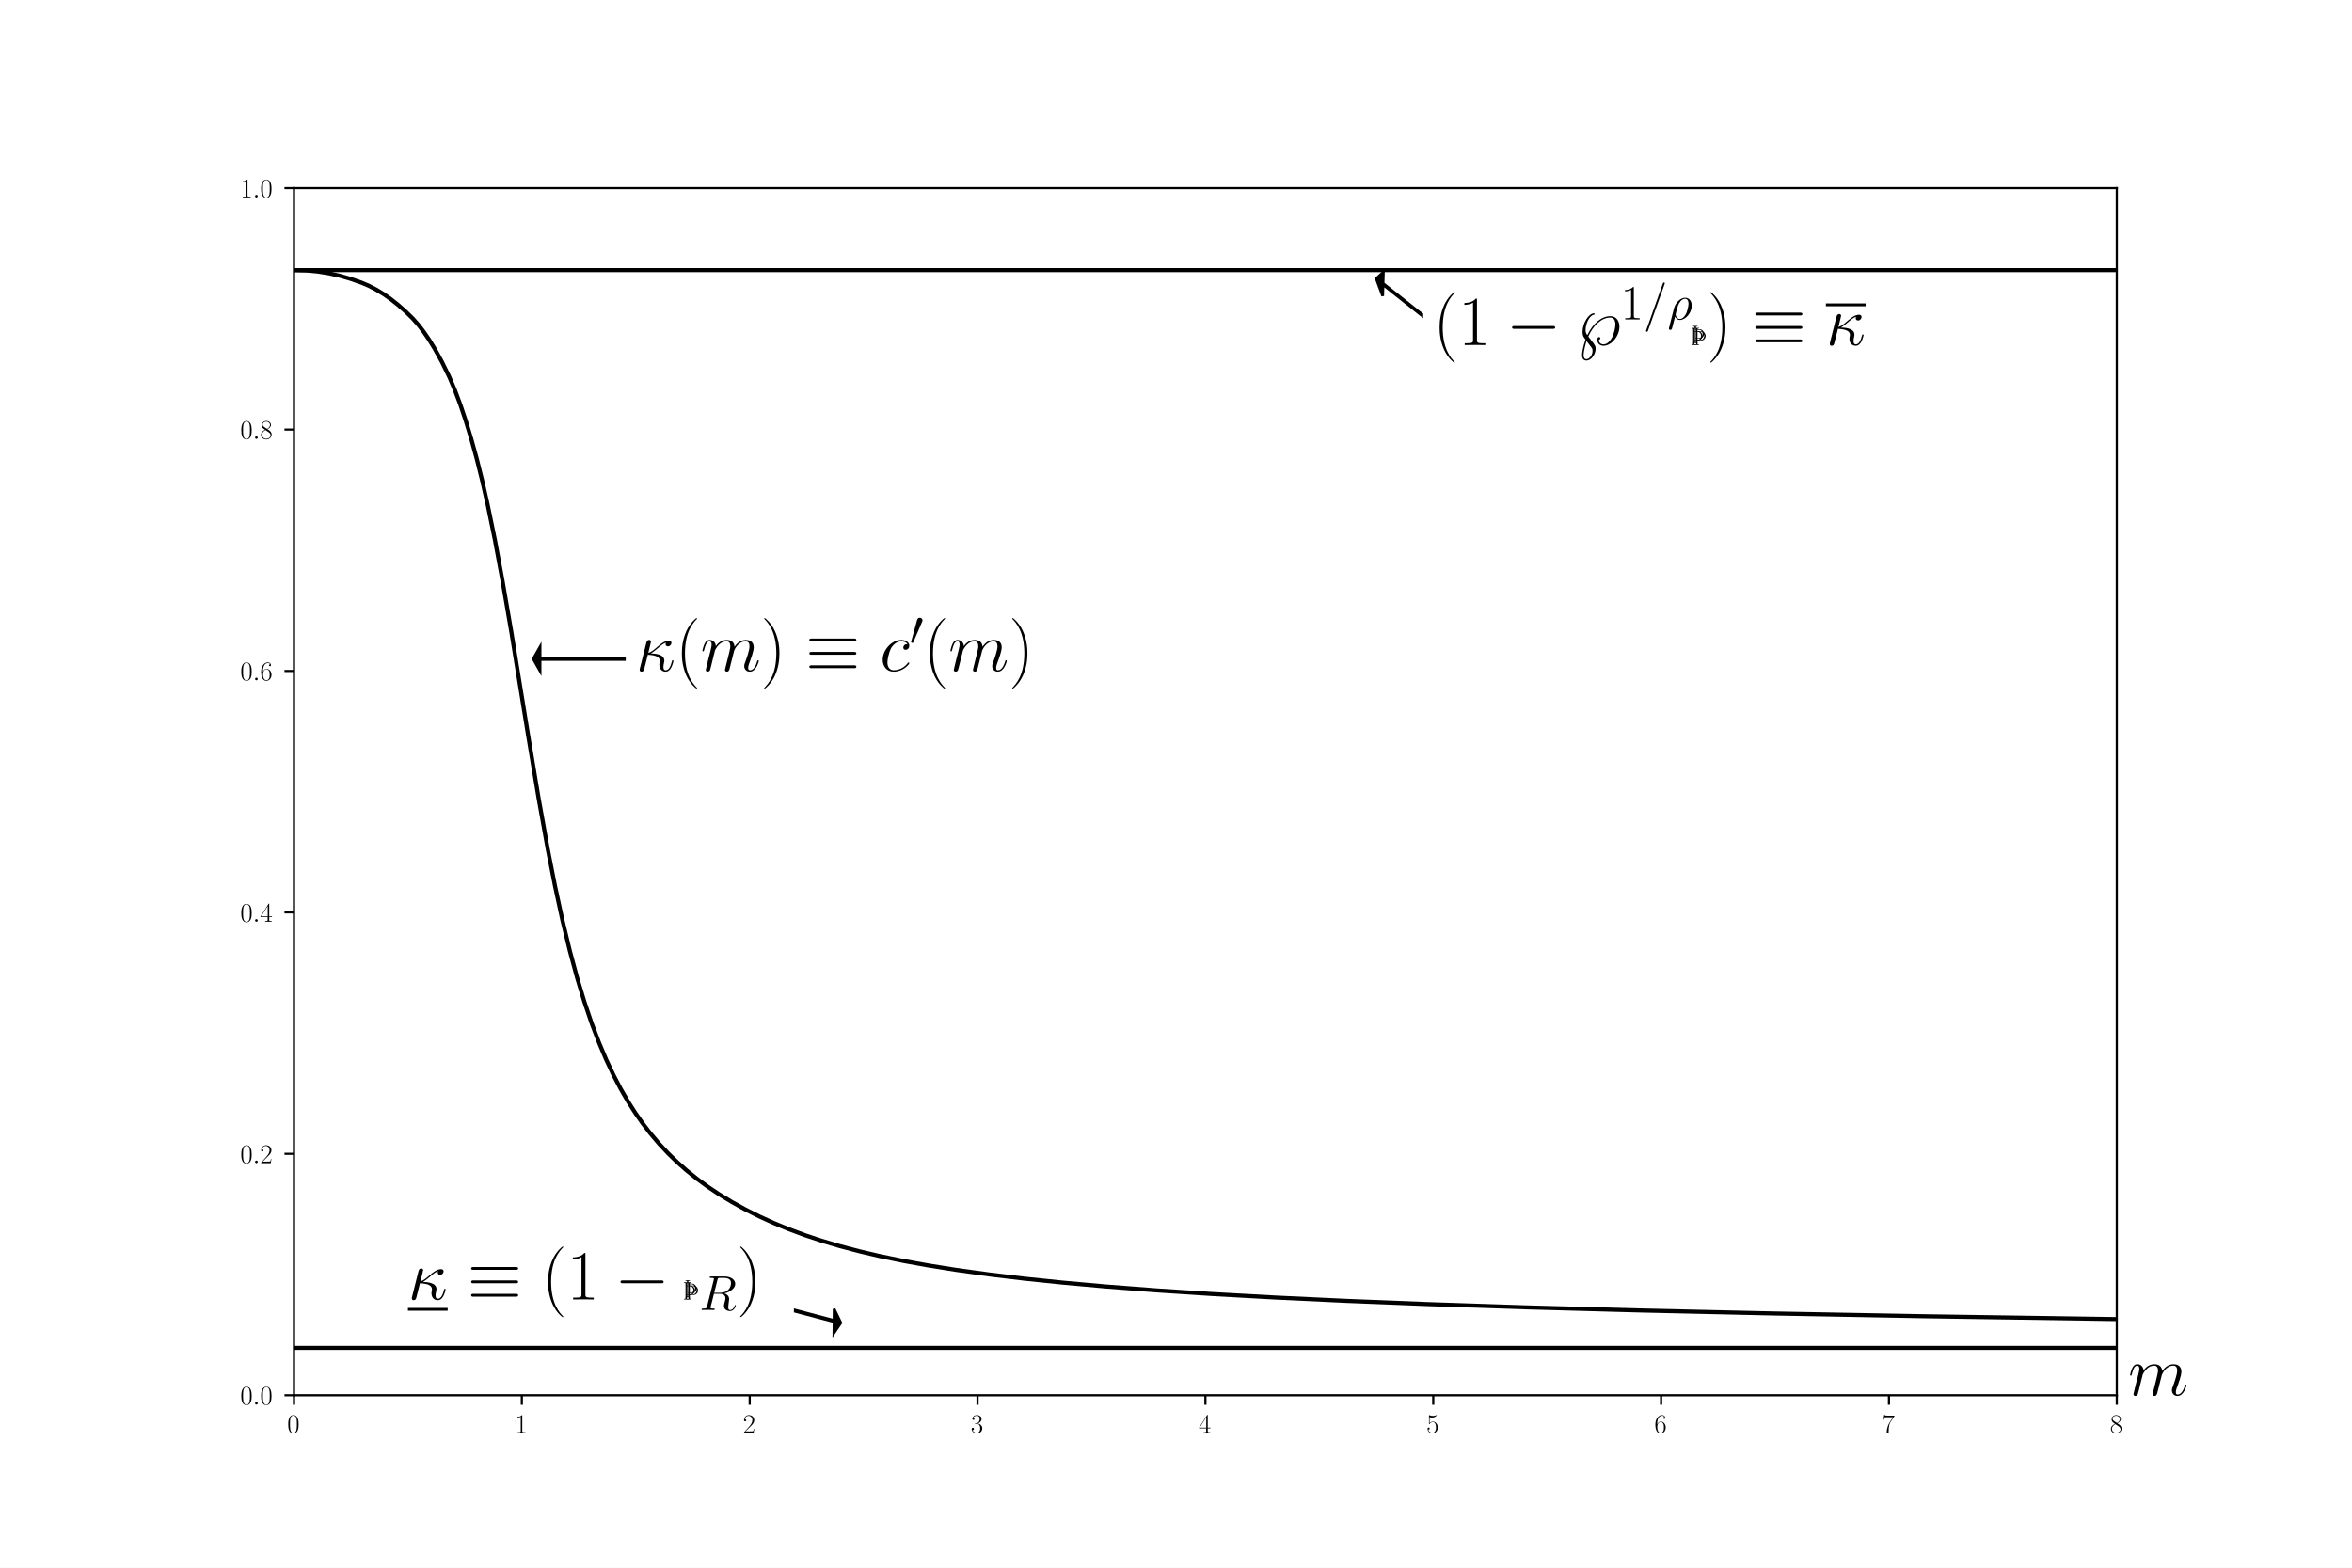
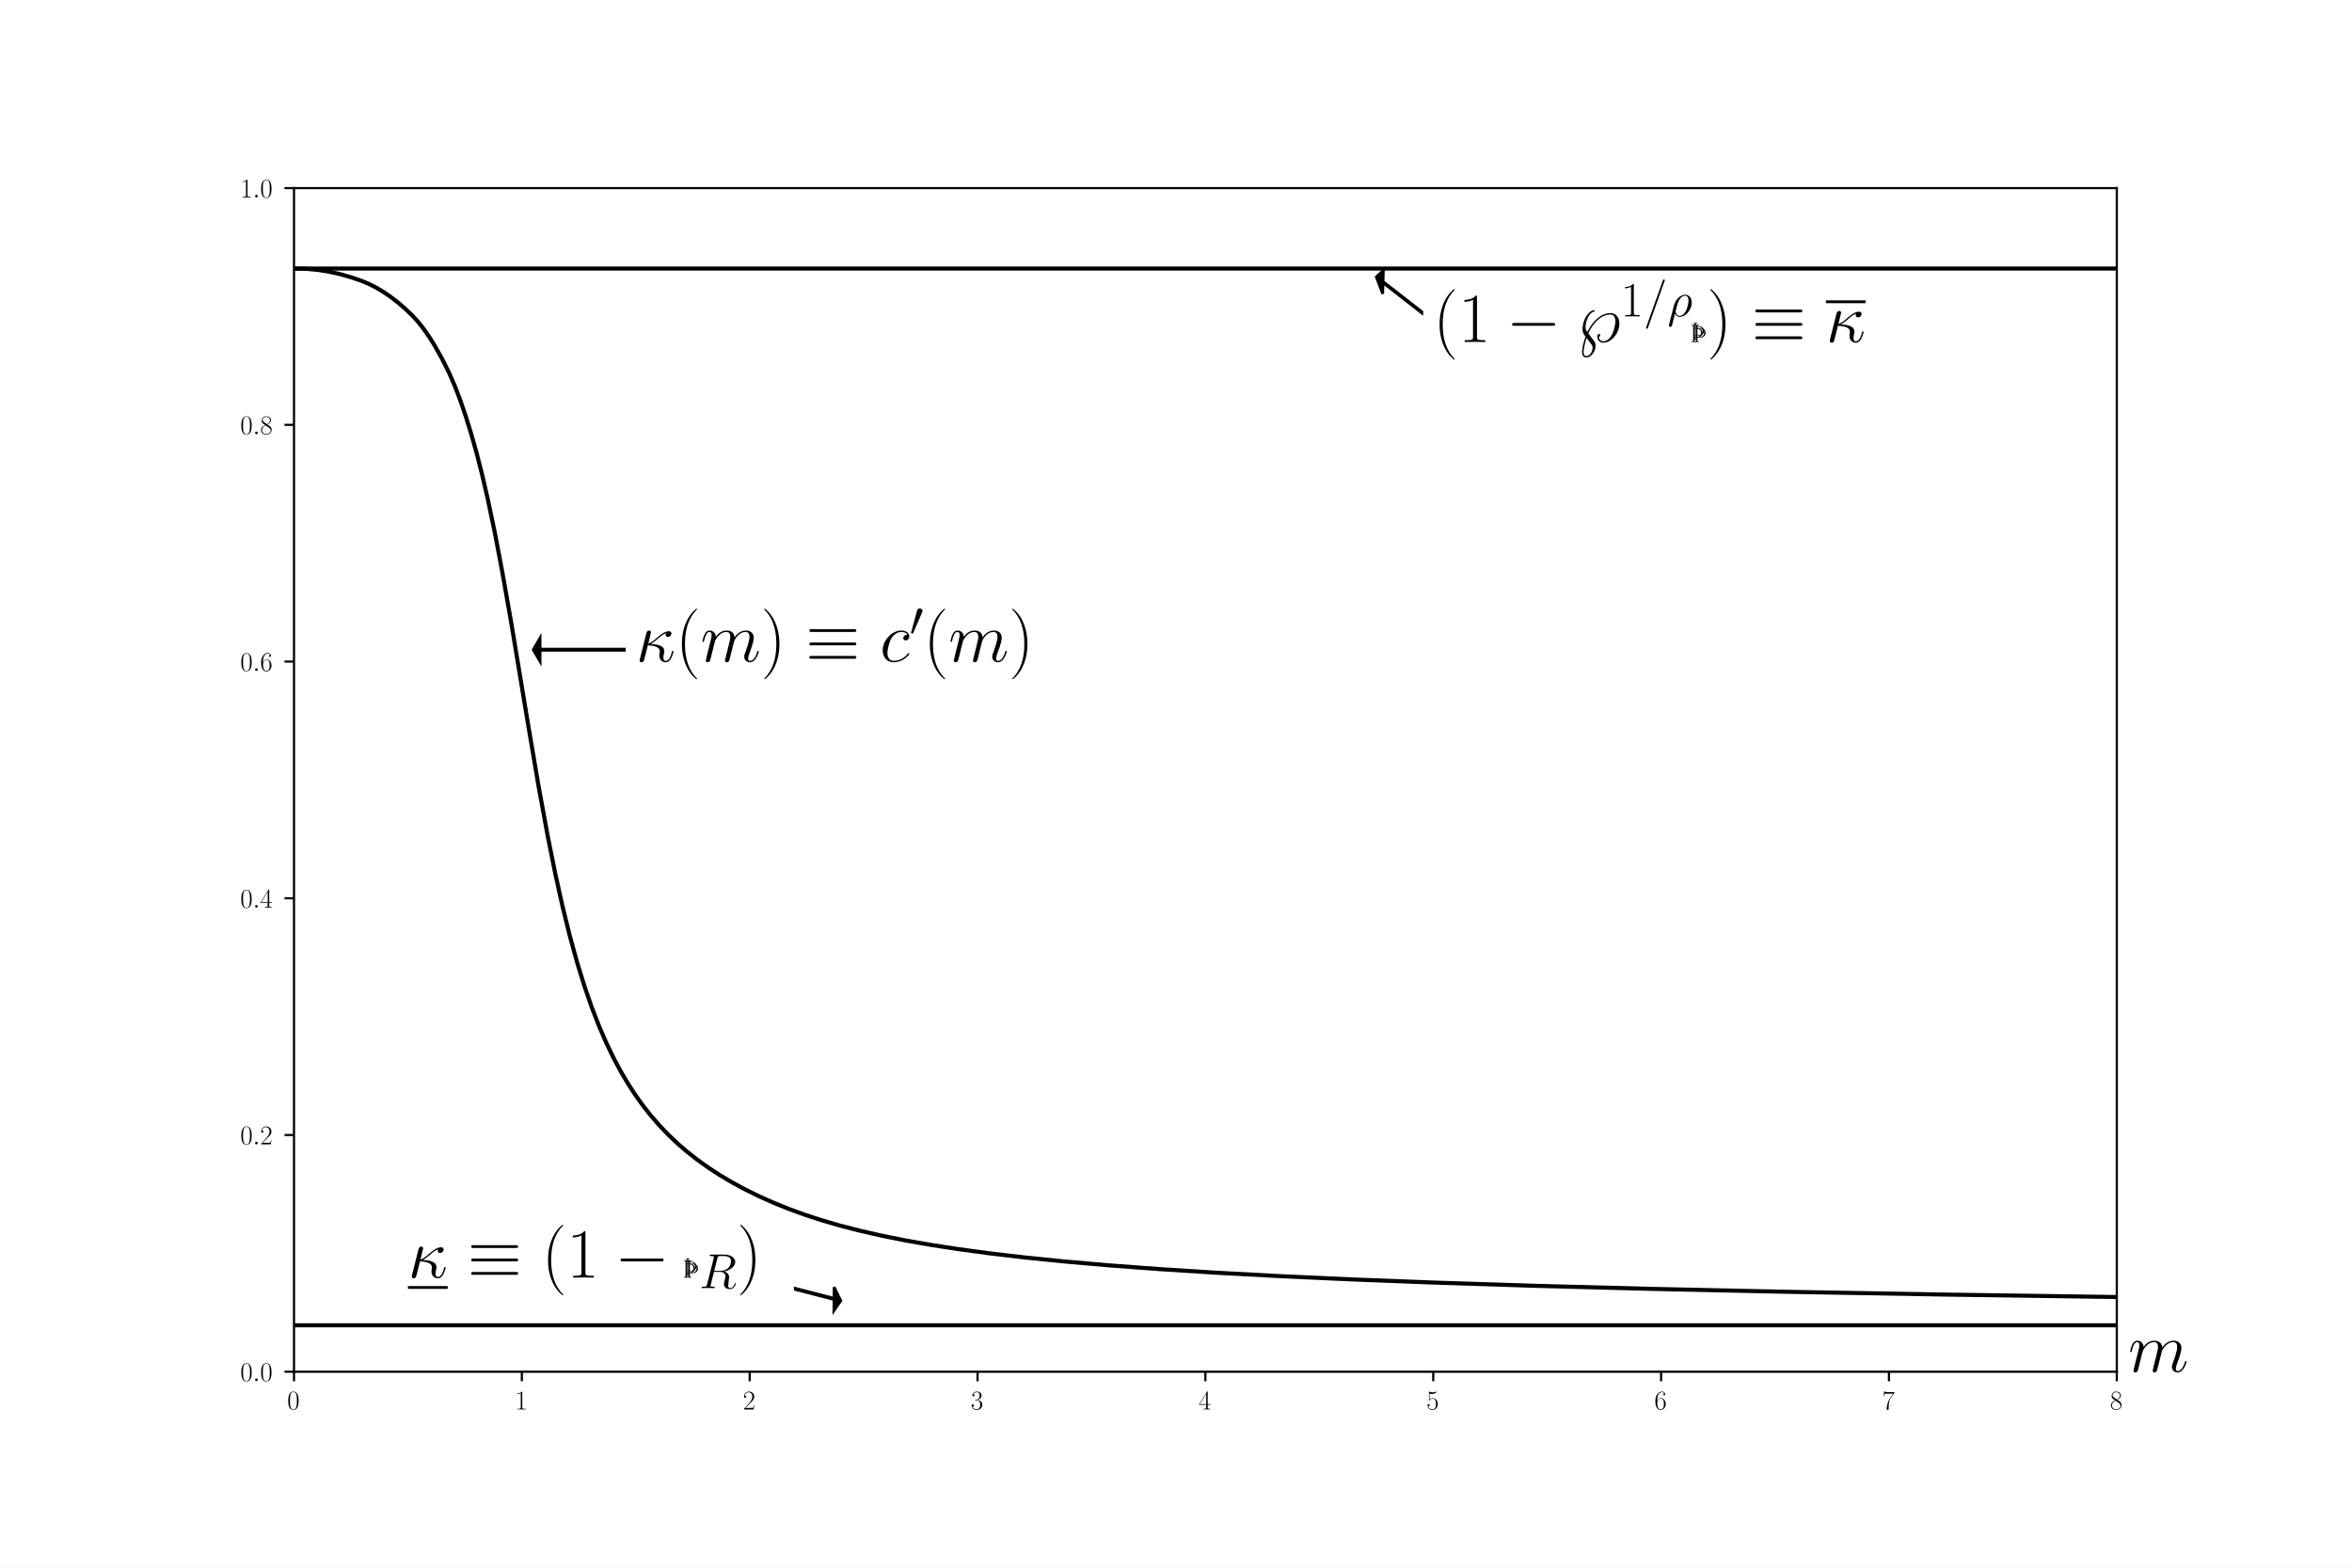
<svg xmlns="http://www.w3.org/2000/svg" xmlns:xlink="http://www.w3.org/1999/xlink" height="576pt" version="1.1" viewBox="0 0 864 576" width="864pt">
  <defs>
    <style type="text/css">
*{stroke-linecap:butt;stroke-linejoin:round;white-space:pre;}
  </style>
  </defs>
  <g id="figure_1">
    <g id="patch_1">
      <path d="M 0 576  L 864 576  L 864 0  L 0 0  z " style="fill:#ffffff;" />
    </g>
    <g id="axes_1">
      <g id="patch_2">
-         <path d="M 108 512.64  L 777.6 512.64  L 777.6 69.12  L 108 69.12  z " style="fill:#ffffff;" />
+         <path d="M 108 504  L 777.6 504  L 777.6 69.12  L 108 69.12  z " style="fill:#ffffff;" />
      </g>
      <g id="patch_3">
-         <path clip-path="url(#peb5b333969)" d="M 195.885 242.093  L 198.396 237.658  L 198.396 241.871  L 229.365 241.871  L 229.365 242.315  L 198.396 242.315  L 198.396 246.528  z " style="stroke:#000000;stroke-linejoin:miter;" />
+         <path clip-path="url(#p64cec868fa)" d="M 195.885 238.723  L 198.396 234.374  L 198.396 238.506  L 229.365 238.506  L 229.365 238.941  L 198.396 238.941  L 198.396 243.072  z " style="stroke:#000000;stroke-linejoin:miter;" />
      </g>
      <g id="patch_4">
-         <path clip-path="url(#peb5b333969)" d="M 308.88 486.029  L 306.33 489.794  L 306.37 485.586  L 292.138 481.815  L 292.142 481.372  L 306.374 485.143  L 306.414 480.935  z " style="stroke:#000000;stroke-linejoin:miter;" />
+         <path clip-path="url(#p64cec868fa)" d="M 308.88 477.907  L 306.33 481.599  L 306.37 477.473  L 292.138 473.776  L 292.142 473.341  L 306.374 477.039  L 306.414 472.912  z " style="stroke:#000000;stroke-linejoin:miter;" />
      </g>
      <g id="patch_5">
-         <path clip-path="url(#peb5b333969)" d="M 505.575 102.384  L 508.182 99.972  L 508.064 104.138  L 522.321 115.47  L 522.309 115.909  L 508.052 104.577  L 507.934 108.744  z " style="stroke:#000000;stroke-linejoin:miter;" />
+         <path clip-path="url(#p64cec868fa)" d="M 505.575 101.736  L 508.182 99.371  L 508.064 103.456  L 522.321 114.567  L 522.309 114.997  L 508.052 103.886  L 507.934 107.972  z " style="stroke:#000000;stroke-linejoin:miter;" />
      </g>
      <g id="matplotlib.axis_1">
        <g id="xtick_1">
          <g id="line2d_1">
            <defs>
-               <path d="M 0 0  L 0 3.5  " id="m32272ccfe9" style="stroke:#000000;stroke-width:0.8;" />
-             </defs>
-             <g>
-               <use style="stroke:#000000;stroke-width:0.8;" x="108" xlink:href="#m32272ccfe9" y="512.64" />
+               <path d="M 0 0  L 0 3.5  " id="m228c8d0c4c" style="stroke:#000000;stroke-width:0.8;" />
+             </defs>
+             <g>
+               <use style="stroke:#000000;stroke-width:0.8;" x="108" xlink:href="#m228c8d0c4c" y="504" />
            </g>
          </g>
          <g id="text_1">
            <defs>
              <path d="M 42 31.844  C 42 37.969 41.906 48.422 37.703 56.453  C 34 63.484 28.094 66 22.906 66  C 18.094 66 12 63.781 8.203 56.562  C 4.203 49.016 3.797 39.672 3.797 31.844  C 3.797 26.109 3.906 17.375 7 9.734  C 11.297 -0.609 19 -2 22.906 -2  C 27.5 -2 34.5 -0.109 38.594 9.438  C 41.594 16.375 42 24.5 42 31.844  z M 22.906 -0.406  C 16.5 -0.406 12.703 5.125 11.297 12.75  C 10.203 18.688 10.203 27.328 10.203 32.953  C 10.203 40.688 10.203 47.109 11.5 53.234  C 13.406 61.781 19 64.391 22.906 64.391  C 27 64.391 32.297 61.672 34.203 53.438  C 35.5 47.719 35.594 40.984 35.594 32.953  C 35.594 26.422 35.594 18.375 34.406 12.453  C 32.297 1.5 26.406 -0.406 22.906 -0.406  z " id="CMR17-48" />
            </defs>
-             <g transform="translate(105.5093 526.5015)scale(0.1 -0.1)">
+             <g transform="translate(105.5093 517.8615)scale(0.1 -0.1)">
              <use transform="scale(0.996264)" xlink:href="#CMR17-48" />
            </g>
          </g>
        </g>
        <g id="xtick_2">
          <g id="line2d_2">
            <g>
-               <use style="stroke:#000000;stroke-width:0.8;" x="191.7" xlink:href="#m32272ccfe9" y="512.64" />
+               <use style="stroke:#000000;stroke-width:0.8;" x="191.7" xlink:href="#m228c8d0c4c" y="504" />
            </g>
          </g>
          <g id="text_2">
            <defs>
              <path d="M 26.594 63.797  C 26.594 65.891 26.5 66 25.094 66  C 21.203 61.359 15.297 59.891 9.703 59.688  C 9.406 59.688 8.906 59.688 8.797 59.5  C 8.703 59.297 8.703 59.094 8.703 57  C 11.797 57 17 57.594 21 59.984  L 21 7.297  C 21 3.797 20.797 2.594 12.203 2.594  L 9.203 2.594  L 9.203 0  C 14 0.094 19 0.188 23.797 0.188  C 28.594 0.188 33.594 0.094 38.406 0  L 38.406 2.594  L 35.406 2.594  C 26.797 2.594 26.594 3.688 26.594 7.297  z " id="CMR17-49" />
            </defs>
-             <g transform="translate(189.2093 526.5015)scale(0.1 -0.1)">
+             <g transform="translate(189.2093 517.8615)scale(0.1 -0.1)">
              <use transform="scale(0.996264)" xlink:href="#CMR17-49" />
            </g>
          </g>
        </g>
        <g id="xtick_3">
          <g id="line2d_3">
            <g>
-               <use style="stroke:#000000;stroke-width:0.8;" x="275.4" xlink:href="#m32272ccfe9" y="512.64" />
+               <use style="stroke:#000000;stroke-width:0.8;" x="275.4" xlink:href="#m228c8d0c4c" y="504" />
            </g>
          </g>
          <g id="text_3">
            <defs>
              <path d="M 41.703 15.469  L 39.906 15.469  C 38.906 8.391 38.094 7.188 37.703 6.594  C 37.203 5.797 30 5.797 28.594 5.797  L 9.406 5.797  C 13 9.688 20 16.766 28.5 24.938  C 34.594 30.719 41.703 37.5 41.703 47.391  C 41.703 59.188 32.297 66 21.797 66  C 10.797 66 4.094 56.297 4.094 47.297  C 4.094 43.391 7 42.891 8.203 42.891  C 9.203 42.891 12.203 43.484 12.203 46.984  C 12.203 50.094 9.594 51 8.203 51  C 7.594 51 7 50.891 6.594 50.688  C 8.5 59.188 14.297 63.391 20.406 63.391  C 29.094 63.391 34.797 56.5 34.797 47.391  C 34.797 38.703 29.703 31.219 24 24.734  L 4.094 2.297  L 4.094 0  L 39.297 0  z " id="CMR17-50" />
            </defs>
-             <g transform="translate(272.9093 526.5015)scale(0.1 -0.1)">
+             <g transform="translate(272.9093 517.8615)scale(0.1 -0.1)">
              <use transform="scale(0.996264)" xlink:href="#CMR17-50" />
            </g>
          </g>
        </g>
        <g id="xtick_4">
          <g id="line2d_4">
            <g>
-               <use style="stroke:#000000;stroke-width:0.8;" x="359.1" xlink:href="#m32272ccfe9" y="512.64" />
+               <use style="stroke:#000000;stroke-width:0.8;" x="359.1" xlink:href="#m228c8d0c4c" y="504" />
            </g>
          </g>
          <g id="text_4">
            <defs>
              <path d="M 22.094 34  C 31 34 34.906 26.141 34.906 17.094  C 34.906 5.031 28.5 0.391 22.703 0.391  C 17.406 0.391 8.797 3.016 6.094 10.797  C 6.594 10.594 7.094 10.594 7.594 10.594  C 10 10.594 11.797 12.188 11.797 14.797  C 11.797 17.688 9.594 19 7.594 19  C 5.906 19 3.297 18.188 3.297 14.484  C 3.297 5.234 12.297 -2 22.906 -2  C 34 -2 42.5 6.75 42.5 16.984  C 42.5 26.844 34.5 34 25 35.094  C 32.594 36.672 39.906 43.375 39.906 52.391  C 39.906 60.25 32 66 23 66  C 13.906 66 5.906 60.344 5.906 52.297  C 5.906 48.797 8.5 48.188 9.797 48.188  C 11.906 48.188 13.703 49.484 13.703 52.094  C 13.703 54.688 11.906 56 9.797 56  C 9.406 56 8.906 56 8.5 55.797  C 11.406 62.484 19.297 63.688 22.797 63.688  C 26.297 63.688 32.906 61.969 32.906 52.297  C 32.906 49.484 32.5 44.547 29.094 40.219  C 26.094 36.391 22.703 36.188 19.406 35.891  C 18.906 35.891 16.594 35.688 16.203 35.688  C 15.5 35.594 15.094 35.5 15.094 34.797  C 15.094 34.094 15.203 34 17.203 34  z " id="CMR17-51" />
            </defs>
-             <g transform="translate(356.6093 526.5015)scale(0.1 -0.1)">
+             <g transform="translate(356.6093 517.8615)scale(0.1 -0.1)">
              <use transform="scale(0.996264)" xlink:href="#CMR17-51" />
            </g>
          </g>
        </g>
        <g id="xtick_5">
          <g id="line2d_5">
            <g>
-               <use style="stroke:#000000;stroke-width:0.8;" x="442.8" xlink:href="#m32272ccfe9" y="512.64" />
+               <use style="stroke:#000000;stroke-width:0.8;" x="442.8" xlink:href="#m228c8d0c4c" y="504" />
            </g>
          </g>
          <g id="text_5">
            <defs>
              <path d="M 33.594 64.797  C 33.594 66.891 33.5 67 31.703 67  L 2 19.594  L 2 17  L 27.797 17  L 27.797 7.188  C 27.797 3.594 27.594 2.594 20.594 2.594  L 18.703 2.594  L 18.703 0  C 21.906 0.188 27.297 0.188 30.703 0.188  C 34.094 0.188 39.5 0.188 42.703 0  L 42.703 2.594  L 40.797 2.594  C 33.797 2.594 33.594 3.594 33.594 7.188  L 33.594 17  L 43.797 17  L 43.797 19.594  L 33.594 19.594  z M 28.094 58.172  L 28.094 19.594  L 4 19.594  z " id="CMR17-52" />
            </defs>
-             <g transform="translate(440.3093 526.5015)scale(0.1 -0.1)">
+             <g transform="translate(440.3093 517.8615)scale(0.1 -0.1)">
              <use transform="scale(0.996264)" xlink:href="#CMR17-52" />
            </g>
          </g>
        </g>
        <g id="xtick_6">
          <g id="line2d_6">
            <g>
-               <use style="stroke:#000000;stroke-width:0.8;" x="526.5" xlink:href="#m32272ccfe9" y="512.64" />
+               <use style="stroke:#000000;stroke-width:0.8;" x="526.5" xlink:href="#m228c8d0c4c" y="504" />
            </g>
          </g>
          <g id="text_6">
            <defs>
              <path d="M 11.406 58.594  C 12.406 58.188 16.5 56.891 20.703 56.891  C 30 56.891 35.094 61.891 38 64.688  C 38 65.484 38 66 37.406 66  C 37.297 66 37.094 66 36.297 65.594  C 32.797 64.094 28.703 63 23.703 63  C 20.703 63 16.203 63.359 11.297 65.484  C 10.203 66 10 66 9.906 66  C 9.406 66 9.297 65.891 9.297 63.906  L 9.297 34.859  C 9.297 33.016 9.297 32.5 10.297 32.5  C 10.797 32.5 11 32.703 11.5 33.422  C 14.703 38.047 19.094 40 24.094 40  C 27.594 40 35.094 37.734 35.094 20.203  C 35.094 16.984 35.094 11.188 32.094 6.594  C 29.594 2.484 25.703 0.391 21.406 0.391  C 14.797 0.391 8.094 4.984 6.297 12.688  C 6.703 12.594 7.5 12.391 7.906 12.391  C 9.203 12.391 11.703 13.094 11.703 16.188  C 11.703 18.891 9.797 20 7.906 20  C 5.594 20 4.094 18.594 4.094 15.797  C 4.094 7.094 11 -2 21.594 -2  C 31.906 -2 41.703 6.891 41.703 19.797  C 41.703 32.094 33.906 41.594 24.203 41.594  C 19.094 41.594 14.797 39.688 11.406 36  z " id="CMR17-53" />
            </defs>
-             <g transform="translate(524.0093 526.5015)scale(0.1 -0.1)">
+             <g transform="translate(524.0093 517.8615)scale(0.1 -0.1)">
              <use transform="scale(0.996264)" xlink:href="#CMR17-53" />
            </g>
          </g>
        </g>
        <g id="xtick_7">
          <g id="line2d_7">
            <g>
-               <use style="stroke:#000000;stroke-width:0.8;" x="610.2" xlink:href="#m32272ccfe9" y="512.64" />
+               <use style="stroke:#000000;stroke-width:0.8;" x="610.2" xlink:href="#m228c8d0c4c" y="504" />
            </g>
          </g>
          <g id="text_7">
            <defs>
              <path d="M 10.594 34.344  C 10.594 58 21.797 63.688 28.297 63.688  C 30.406 63.688 35.5 63.266 37.5 59.094  C 35.906 59.094 32.906 59.094 32.906 55.594  C 32.906 52.891 35.094 52 36.5 52  C 37.406 52 40.094 52.391 40.094 55.797  C 40.094 62.297 35.094 66 28.203 66  C 16.297 66 3.797 53.297 3.797 31.422  C 3.797 4.016 15.094 -2 23.094 -2  C 32.797 -2 42 6.734 42 20.234  C 42 32.828 33.906 42 23.703 42  C 17.594 42 13.094 37.969 10.594 30.922  z M 23.094 0.391  C 10.797 0.391 10.797 18.938 10.797 22.656  C 10.797 29.906 14.203 40.391 23.5 40.391  C 25.203 40.391 30.094 40.391 33.406 33.438  C 35.203 29.516 35.203 25.375 35.203 20.344  C 35.203 14.906 35.203 10.875 33.094 6.844  C 30.906 2.703 27.703 0.391 23.094 0.391  z " id="CMR17-54" />
            </defs>
-             <g transform="translate(607.7093 526.5015)scale(0.1 -0.1)">
+             <g transform="translate(607.7093 517.8615)scale(0.1 -0.1)">
              <use transform="scale(0.996264)" xlink:href="#CMR17-54" />
            </g>
          </g>
        </g>
        <g id="xtick_8">
          <g id="line2d_8">
            <g>
-               <use style="stroke:#000000;stroke-width:0.8;" x="693.9" xlink:href="#m32272ccfe9" y="512.64" />
+               <use style="stroke:#000000;stroke-width:0.8;" x="693.9" xlink:href="#m228c8d0c4c" y="504" />
            </g>
          </g>
          <g id="text_8">
            <defs>
              <path d="M 45.094 61.797  L 45.094 64  L 21.594 64  C 9.906 64 9.703 65.094 9.297 67  L 7.5 67  L 4.594 48.5  L 6.406 48.5  C 6.703 50.406 7.406 55.5 8.594 57.391  C 9.203 58.188 16.594 58.188 18.297 58.188  L 40.297 58.188  L 29.203 41.719  C 21.797 30.641 16.703 15.672 16.703 2.594  C 16.703 1.391 16.703 -2 20.297 -2  C 23.906 -2 23.906 1.391 23.906 2.688  L 23.906 7.281  C 23.906 23.656 26.703 34.438 31.297 41.312  z " id="CMR17-55" />
            </defs>
-             <g transform="translate(691.4093 526.5015)scale(0.1 -0.1)">
+             <g transform="translate(691.4093 517.8615)scale(0.1 -0.1)">
              <use transform="scale(0.996264)" xlink:href="#CMR17-55" />
            </g>
          </g>
        </g>
        <g id="xtick_9">
          <g id="line2d_9">
            <g>
-               <use style="stroke:#000000;stroke-width:0.8;" x="777.6" xlink:href="#m32272ccfe9" y="512.64" />
+               <use style="stroke:#000000;stroke-width:0.8;" x="777.6" xlink:href="#m228c8d0c4c" y="504" />
            </g>
          </g>
          <g id="text_9">
            <defs>
              <path d="M 27.203 35.766  C 33.5 38.969 39.906 43.797 39.906 51.531  C 39.906 60.688 31.094 66 23 66  C 13.906 66 5.906 59.375 5.906 50.234  C 5.906 47.719 6.5 43.391 10.406 39.578  C 11.406 38.578 15.594 35.562 18.297 33.656  C 13.797 31.344 3.297 25.812 3.297 14.766  C 3.297 4.406 13.094 -2 22.797 -2  C 33.5 -2 42.5 5.719 42.5 15.969  C 42.5 25.109 36.406 29.328 32.406 32.047  z M 14.094 44.609  C 13.297 45.109 9.297 48.219 9.297 52.938  C 9.297 59.078 15.594 63.688 22.797 63.688  C 30.703 63.688 36.5 58.062 36.5 51.531  C 36.5 42.188 26.094 36.859 25.594 36.859  C 25.5 36.859 25.406 36.859 24.594 37.469  z M 32.5 24  C 34 22.906 38.797 19.578 38.797 13.453  C 38.797 6.016 31.406 0.391 23 0.391  C 13.906 0.391 7 6.922 7 14.859  C 7 22.797 13.094 29.438 20 32.547  z " id="CMR17-56" />
            </defs>
-             <g transform="translate(775.1093 526.5015)scale(0.1 -0.1)">
+             <g transform="translate(775.1093 517.8615)scale(0.1 -0.1)">
              <use transform="scale(0.996264)" xlink:href="#CMR17-56" />
            </g>
          </g>
        </g>
      </g>
      <g id="matplotlib.axis_2">
        <g id="ytick_1">
          <g id="line2d_10">
            <defs>
-               <path d="M 0 0  L -3.5 0  " id="m5daa1367dc" style="stroke:#000000;stroke-width:0.8;" />
-             </defs>
-             <g>
-               <use style="stroke:#000000;stroke-width:0.8;" x="108" xlink:href="#m5daa1367dc" y="512.64" />
+               <path d="M 0 0  L -3.5 0  " id="mdfbd4fe0c0" style="stroke:#000000;stroke-width:0.8;" />
+             </defs>
+             <g>
+               <use style="stroke:#000000;stroke-width:0.8;" x="108" xlink:href="#mdfbd4fe0c0" y="504" />
            </g>
          </g>
          <g id="text_10">
            <defs>
              <path d="M 18.406 4.797  C 18.406 7.688 16 9.688 13.594 9.688  C 10.703 9.688 8.703 7.297 8.703 4.891  C 8.703 2 11.094 0 13.5 0  C 16.406 0 18.406 2.391 18.406 4.797  z " id="CMMI12-58" />
            </defs>
-             <g transform="translate(88.26992 516.0707)scale(0.1 -0.1)">
+             <g transform="translate(88.26992 507.4307)scale(0.1 -0.1)">
              <use transform="scale(0.996264)" xlink:href="#CMR17-48" />
              <use transform="translate(45.69048 0)scale(0.996264)" xlink:href="#CMMI12-58" />
              <use transform="translate(72.78765 0)scale(0.996264)" xlink:href="#CMR17-48" />
            </g>
          </g>
        </g>
        <g id="ytick_2">
          <g id="line2d_11">
            <g>
-               <use style="stroke:#000000;stroke-width:0.8;" x="108" xlink:href="#m5daa1367dc" y="423.936" />
+               <use style="stroke:#000000;stroke-width:0.8;" x="108" xlink:href="#mdfbd4fe0c0" y="417.024" />
            </g>
          </g>
          <g id="text_11">
-             <g transform="translate(88.26992 427.3667)scale(0.1 -0.1)">
+             <g transform="translate(88.26992 420.4547)scale(0.1 -0.1)">
              <use transform="scale(0.996264)" xlink:href="#CMR17-48" />
              <use transform="translate(45.69048 0)scale(0.996264)" xlink:href="#CMMI12-58" />
              <use transform="translate(72.78765 0)scale(0.996264)" xlink:href="#CMR17-50" />
            </g>
          </g>
        </g>
        <g id="ytick_3">
          <g id="line2d_12">
            <g>
-               <use style="stroke:#000000;stroke-width:0.8;" x="108" xlink:href="#m5daa1367dc" y="335.232" />
+               <use style="stroke:#000000;stroke-width:0.8;" x="108" xlink:href="#mdfbd4fe0c0" y="330.048" />
            </g>
          </g>
          <g id="text_12">
-             <g transform="translate(88.26992 338.6627)scale(0.1 -0.1)">
+             <g transform="translate(88.26992 333.4787)scale(0.1 -0.1)">
              <use transform="scale(0.996264)" xlink:href="#CMR17-48" />
              <use transform="translate(45.69048 0)scale(0.996264)" xlink:href="#CMMI12-58" />
              <use transform="translate(72.78765 0)scale(0.996264)" xlink:href="#CMR17-52" />
            </g>
          </g>
        </g>
        <g id="ytick_4">
          <g id="line2d_13">
            <g>
-               <use style="stroke:#000000;stroke-width:0.8;" x="108" xlink:href="#m5daa1367dc" y="246.528" />
+               <use style="stroke:#000000;stroke-width:0.8;" x="108" xlink:href="#mdfbd4fe0c0" y="243.072" />
            </g>
          </g>
          <g id="text_13">
-             <g transform="translate(88.26992 249.9587)scale(0.1 -0.1)">
+             <g transform="translate(88.26992 246.5027)scale(0.1 -0.1)">
              <use transform="scale(0.996264)" xlink:href="#CMR17-48" />
              <use transform="translate(45.69048 0)scale(0.996264)" xlink:href="#CMMI12-58" />
              <use transform="translate(72.78765 0)scale(0.996264)" xlink:href="#CMR17-54" />
            </g>
          </g>
        </g>
        <g id="ytick_5">
          <g id="line2d_14">
            <g>
-               <use style="stroke:#000000;stroke-width:0.8;" x="108" xlink:href="#m5daa1367dc" y="157.824" />
+               <use style="stroke:#000000;stroke-width:0.8;" x="108" xlink:href="#mdfbd4fe0c0" y="156.096" />
            </g>
          </g>
          <g id="text_14">
-             <g transform="translate(88.26992 161.2547)scale(0.1 -0.1)">
+             <g transform="translate(88.26992 159.5267)scale(0.1 -0.1)">
              <use transform="scale(0.996264)" xlink:href="#CMR17-48" />
              <use transform="translate(45.69048 0)scale(0.996264)" xlink:href="#CMMI12-58" />
              <use transform="translate(72.78765 0)scale(0.996264)" xlink:href="#CMR17-56" />
            </g>
          </g>
        </g>
        <g id="ytick_6">
          <g id="line2d_15">
            <g>
-               <use style="stroke:#000000;stroke-width:0.8;" x="108" xlink:href="#m5daa1367dc" y="69.12" />
+               <use style="stroke:#000000;stroke-width:0.8;" x="108" xlink:href="#mdfbd4fe0c0" y="69.12" />
            </g>
          </g>
          <g id="text_15">
            <g transform="translate(88.26992 72.55074)scale(0.1 -0.1)">
              <use transform="scale(0.996264)" xlink:href="#CMR17-49" />
              <use transform="translate(45.69048 0)scale(0.996264)" xlink:href="#CMMI12-58" />
              <use transform="translate(72.78765 0)scale(0.996264)" xlink:href="#CMR17-48" />
            </g>
          </g>
        </g>
      </g>
      <g id="line2d_16">
-         <path clip-path="url(#peb5b333969)" d="M 108.084 99.251  L 112.775 99.386  L 116.796 99.772  L 120.817 100.417  L 124.838 101.323  L 128.859 102.489  L 132.881 103.897  L 135.561 105.041  L 138.242 106.429  L 140.923 108.062  L 143.604 109.939  L 146.284 112.062  L 148.965 114.428  L 151.646 117.045  L 153.656 119.317  L 155.667 121.924  L 157.678 124.864  L 159.688 128.137  L 162.369 133.021  L 165.05 138.505  L 167.06 143.229  L 169.071 148.585  L 171.081 154.574  L 173.092 161.194  L 175.102 168.448  L 177.113 176.522  L 179.123 185.377  L 181.804 198.399  L 184.485 212.789  L 187.836 232.186  L 193.868 269.327  L 197.889 293.479  L 201.24 312.12  L 203.92 325.719  L 206.601 338.076  L 209.282 349.189  L 211.963 359.14  L 214.643 368.006  L 217.324 375.933  L 220.005 382.997  L 222.686 389.334  L 225.366 395.013  L 228.047 400.133  L 230.728 404.758  L 233.409 408.954  L 236.089 412.774  L 238.77 416.267  L 242.121 420.228  L 245.472 423.802  L 248.823 427.051  L 252.174 430.007  L 256.195 433.24  L 260.216 436.166  L 264.237 438.843  L 268.928 441.687  L 273.62 444.277  L 278.981 446.97  L 284.343 449.403  L 289.704 451.611  L 295.736 453.849  L 301.768 455.854  L 308.469 457.848  L 315.842 459.789  L 323.214 461.512  L 331.926 463.31  L 341.309 465.005  L 351.361 466.601  L 363.425 468.268  L 376.158 469.79  L 390.232 471.249  L 406.317 472.69  L 425.082 474.128  L 445.858 475.481  L 468.644 476.743  L 494.781 477.971  L 524.94 479.165  L 560.46 480.34  L 602.011 481.479  L 650.935 482.578  L 707.901 483.621  L 774.919 484.615  L 777.6 484.65  L 777.6 484.65  " style="fill:none;stroke:#000000;stroke-linecap:square;stroke-width:1.5;" />
+         <path clip-path="url(#p64cec868fa)" d="M 108.084 98.664  L 112.775 98.796  L 116.796 99.174  L 120.817 99.808  L 124.838 100.696  L 128.859 101.839  L 132.881 103.22  L 135.561 104.341  L 138.242 105.702  L 140.923 107.303  L 143.604 109.144  L 146.284 111.225  L 148.965 113.546  L 151.646 116.111  L 153.656 118.34  L 155.667 120.895  L 157.678 123.778  L 159.688 126.988  L 162.369 131.776  L 165.05 137.153  L 167.06 141.785  L 169.071 147.037  L 171.081 152.909  L 173.092 159.401  L 175.102 166.513  L 177.113 174.43  L 179.123 183.112  L 181.804 195.881  L 184.485 209.99  L 187.836 229.01  L 193.868 265.427  L 197.889 289.108  L 201.24 307.386  L 203.92 320.72  L 206.601 332.837  L 209.282 343.733  L 211.963 353.49  L 214.643 362.183  L 217.324 369.956  L 220.005 376.883  L 222.686 383.096  L 225.366 388.665  L 228.047 393.685  L 230.728 398.22  L 233.409 402.334  L 236.089 406.08  L 238.77 409.504  L 242.121 413.389  L 245.472 416.893  L 248.823 420.078  L 252.174 422.977  L 256.195 426.147  L 260.216 429.016  L 264.237 431.641  L 268.928 434.429  L 273.62 436.969  L 278.981 439.609  L 284.343 441.995  L 289.704 444.16  L 295.736 446.354  L 301.768 448.321  L 308.469 450.276  L 315.842 452.179  L 323.884 454.012  L 332.596 455.757  L 341.979 457.404  L 352.032 458.954  L 364.095 460.576  L 376.828 462.058  L 390.902 463.479  L 406.987 464.882  L 425.752 466.284  L 446.528 467.604  L 469.984 468.869  L 496.792 470.091  L 527.62 471.272  L 563.811 472.428  L 606.032 473.542  L 656.296 474.629  L 715.943 475.675  L 777.6 476.555  L 777.6 476.555  " style="fill:none;stroke:#000000;stroke-linecap:square;stroke-width:1.5;" />
      </g>
      <g id="line2d_17">
-         <path clip-path="url(#peb5b333969)" d="M 108 99.251  L 777.6 99.251  " style="fill:none;stroke:#000000;stroke-linecap:square;stroke-width:1.5;" />
+         <path clip-path="url(#p64cec868fa)" d="M 108 98.664  L 777.6 98.664  " style="fill:none;stroke:#000000;stroke-linecap:square;stroke-width:1.5;" />
      </g>
      <g id="line2d_18">
-         <path clip-path="url(#peb5b333969)" d="M 108 495.24  L 777.6 495.24  " style="fill:none;stroke:#000000;stroke-linecap:square;stroke-width:1.5;" />
+         <path clip-path="url(#p64cec868fa)" d="M 108 486.939  L 777.6 486.939  " style="fill:none;stroke:#000000;stroke-linecap:square;stroke-width:1.5;" />
      </g>
      <g id="patch_6">
-         <path d="M 108 512.64  L 108 69.12  " style="fill:none;stroke:#000000;stroke-linecap:square;stroke-linejoin:miter;stroke-width:0.8;" />
+         <path d="M 108 504  L 108 69.12  " style="fill:none;stroke:#000000;stroke-linecap:square;stroke-linejoin:miter;stroke-width:0.8;" />
      </g>
      <g id="patch_7">
-         <path d="M 777.6 512.64  L 777.6 69.12  " style="fill:none;stroke:#000000;stroke-linecap:square;stroke-linejoin:miter;stroke-width:0.8;" />
+         <path d="M 777.6 504  L 777.6 69.12  " style="fill:none;stroke:#000000;stroke-linecap:square;stroke-linejoin:miter;stroke-width:0.8;" />
      </g>
      <g id="patch_8">
-         <path d="M 108 512.64  L 777.6 512.64  " style="fill:none;stroke:#000000;stroke-linecap:square;stroke-linejoin:miter;stroke-width:0.8;" />
+         <path d="M 108 504  L 777.6 504  " style="fill:none;stroke:#000000;stroke-linecap:square;stroke-linejoin:miter;stroke-width:0.8;" />
      </g>
      <g id="patch_9">
        <path d="M 108 69.12  L 777.6 69.12  " style="fill:none;stroke:#000000;stroke-linecap:square;stroke-linejoin:miter;stroke-width:0.8;" />
      </g>
      <g id="text_16">
        <defs>
          <path d="M 21.297 24.922  C 24.594 26.719 28.297 29.812 30.797 31.906  C 36.797 37.094 39 38.688 42.797 40.188  C 42.406 39.594 42.297 38.797 42.297 38.094  C 42.297 35.391 44.594 34.891 45.594 34.891  C 48.797 34.891 50.594 37.891 50.594 39.797  C 50.594 40.391 50.406 43 46.906 43  C 40.906 43 35 37.891 30.594 34.188  C 24.797 29.109 21.906 26.922 17.797 25.625  L 21.594 41.484  C 21.594 43.094 20.297 44 19 44  C 18.094 44 15.906 43.688 15.094 40.484  L 5.797 3.484  C 5.5 2.281 5.5 2.094 5.5 1.484  C 5.5 0.094 6.594 -1 8.094 -1  C 11.094 -1 11.703 1.594 12.203 3.688  C 12.797 5.766 16.906 22.391 17.094 23  C 29.797 22.391 34.094 19.203 34.094 14.328  C 34.094 13.641 34.094 13.344 33.797 12.234  C 33.406 10.344 33.406 9.25 33.406 8.656  C 33.406 2.688 37.297 -1 42.203 -1  C 46.297 -1 48.594 1.891 50.094 4.469  C 52.203 8.359 53.5 13.828 53.5 14.234  C 53.5 14.734 53.094 15.125 52.5 15.125  C 51.594 15.125 51.5 14.734 51.094 13.141  C 49.797 8.359 47.594 1 42.5 1  C 40.297 1 39.203 2.281 39.203 5.766  C 39.203 7.656 39.594 9.859 40 11.344  C 40.203 12.344 40.5 13.531 40.5 14.625  C 40.5 23.719 27.906 24.625 21.297 24.922  z " id="CMMI12-20" />
          <path d="M 30.594 -24.406  C 30.594 -24.312 30.594 -24.109 30.297 -23.812  C 25.703 -19.109 13.406 -6.297 13.406 24.938  C 13.406 56.172 25.5 68.875 30.406 73.891  C 30.406 73.984 30.594 74.188 30.594 74.484  C 30.594 74.797 30.297 75 29.906 75  C 28.797 75 20.297 67.578 15.406 56.562  C 10.406 45.453 9 34.656 9 25.047  C 9 17.828 9.703 5.625 15.703 -7.297  C 20.5 -17.703 28.703 -25 29.906 -25  C 30.406 -25 30.594 -24.812 30.594 -24.406  z " id="CMR17-40" />
          <path d="M 20.594 29.219  C 20.797 29.828 23.297 34.812 27 38  C 29.594 40.391 33 41.984 36.906 41.984  C 40.906 41.984 42.297 39 42.297 35.016  C 42.297 34.406 42.297 32.422 41.094 27.734  L 38.594 17.453  C 37.797 14.453 35.906 7.078 35.703 5.984  C 35.297 4.484 34.703 1.891 34.703 1.484  C 34.703 0.094 35.797 -1 37.297 -1  C 40.297 -1 40.797 1.297 41.703 4.891  L 47.703 28.719  C 47.906 29.531 53.094 41.984 64.094 41.984  C 68.094 41.984 69.5 39 69.5 35.016  C 69.5 29.422 65.594 18.547 63.406 12.562  C 62.5 10.172 62 8.875 62 7.078  C 62 2.594 65.094 -1 69.906 -1  C 79.203 -1 82.703 13.656 82.703 14.266  C 82.703 14.766 82.297 15.156 81.703 15.156  C 80.797 15.156 80.703 14.859 80.203 13.156  C 77.906 5.188 74.203 1 70.203 1  C 69.203 1 67.594 1.094 67.594 4.281  C 67.594 6.875 68.797 10.078 69.203 11.172  C 71 15.953 75.5 27.734 75.5 33.516  C 75.5 39.5 72 44 64.406 44  C 57.703 44 52.297 40.203 48.297 34.312  C 48 39.703 44.703 44 37.203 44  C 28.297 44 23.594 37.703 21.797 35.203  C 21.5 40.891 17.406 44 13 44  C 10.094 44 7.797 42.594 5.906 38.797  C 4.094 35.203 2.703 29.125 2.703 28.719  C 2.703 28.328 3.094 27.828 3.797 27.828  C 4.594 27.828 4.703 27.922 5.297 30.219  C 6.797 36.109 8.703 41.984 12.703 41.984  C 15 41.984 15.797 40.391 15.797 37.406  C 15.797 35.203 14.797 31.312 14.094 28.234  L 11.297 17.453  C 10.906 15.562 9.797 11.062 9.297 9.266  C 8.594 6.672 7.5 1.984 7.5 1.484  C 7.5 0.094 8.594 -1 10.094 -1  C 11.297 -1 12.703 -0.406 13.5 1.094  C 13.703 1.594 14.594 5.078 15.094 7.078  L 17.297 16.062  z " id="CMMI12-109" />
          <path d="M 26.297 24.938  C 26.297 32.141 25.594 44.359 19.594 57.266  C 14.797 67.688 6.594 75 5.406 75  C 5.094 75 4.703 74.891 4.703 74.391  C 4.703 74.188 4.797 74.094 4.906 73.891  C 9.703 68.875 21.906 56.172 21.906 25.047  C 21.906 -6.188 9.797 -18.906 4.906 -23.906  C 4.797 -24.109 4.703 -24.203 4.703 -24.406  C 4.703 -24.906 5.094 -25 5.406 -25  C 6.5 -25 15 -17.609 19.906 -6.594  C 24.906 4.516 26.297 15.328 26.297 24.938  z " id="CMR17-41" />
          <path d="M 68.594 42  C 70.297 42 72.203 42 72.203 44  C 72.203 46 70.406 46 68.703 46  L 9 46  C 7.297 46 5.5 46 5.5 44  C 5.5 42 7.5 42 9.094 42  z M 68.703 3.984  C 70.406 3.984 72.203 3.984 72.203 5.984  C 72.203 8 70.297 8 68.594 8  L 9.094 8  C 7.5 8 5.5 8 5.5 5.984  C 5.5 3.984 7.297 3.984 9 3.984  z M 68.703 23  C 70.406 23 72.203 23 72.203 25  C 72.203 27 70.406 27 68.703 27  L 9 27  C 7.297 27 5.5 27 5.5 25  C 5.5 23 7.297 23 9 23  z " id="CMSY10-17" />
          <path d="M 39.094 38  C 37.203 38 36.297 38 34.906 36.797  C 34.297 36.297 33.203 34.797 33.203 33.188  C 33.203 31.188 34.703 29.984 36.594 29.984  C 39 29.984 41.703 31.984 41.703 35.984  C 41.703 40.484 37.094 44 30.203 44  C 17.094 44 4 30.188 4 15.797  C 4 6.969 9.406 -1 19.594 -1  C 33.203 -1 41.797 9.719 41.797 11.031  C 41.797 11.641 41.203 12.141 40.797 12.141  C 40.5 12.141 40.406 12.047 39.5 11.125  C 33.094 2.516 23.594 1 19.797 1  C 12.906 1 10.703 7.078 10.703 12.141  C 10.703 15.688 12.406 25.531 16 32.391  C 18.594 37.094 24 41.984 30.297 41.984  C 31.594 41.984 37.094 41.812 39.094 38  z " id="CMMI12-99" />
          <path d="M 25.297 47.625  C 25.797 48.828 26.203 49.719 26.203 50.719  C 26.203 53.594 23.594 56 20.5 56  C 17.703 56 15.906 54.094 15.203 51.516  L 3.297 8.078  C 3.297 7.891 2.906 6.797 2.906 6.688  C 2.906 5.594 5.5 4.891 6.297 4.891  C 6.906 4.891 7 5.188 7.594 6.484  z " id="CMSY10-48" />
        </defs>
-         <g transform="translate(233.55 246.528)scale(0.26 -0.26)">
+         <g transform="translate(233.55 243.072)scale(0.26 -0.26)">
          <use transform="scale(0.996264)" xlink:href="#CMMI12-20" />
          <use transform="translate(56.15462 0)scale(0.996264)" xlink:href="#CMR17-40" />
          <use transform="translate(91.43539 0)scale(0.996264)" xlink:href="#CMMI12-109" />
          <use transform="translate(176.7626 0)scale(0.996264)" xlink:href="#CMR17-41" />
          <use transform="translate(239.7174 0)scale(0.996264)" xlink:href="#CMSY10-17" />
          <use transform="translate(344.8789 0)scale(0.996264)" xlink:href="#CMMI12-99" />
          <use transform="translate(386.8621 36.15364)scale(0.697382)" xlink:href="#CMSY10-48" />
          <use transform="translate(406.5382 0)scale(0.996264)" xlink:href="#CMR17-40" />
          <use transform="translate(441.819 0)scale(0.996264)" xlink:href="#CMMI12-109" />
          <use transform="translate(527.1462 0)scale(0.996264)" xlink:href="#CMR17-41" />
        </g>
      </g>
      <g id="text_17">
        <defs>
          <path d="M 65.906 23  C 67.594 23 69.406 23 69.406 25  C 69.406 27 67.594 27 65.906 27  L 11.797 27  C 10.094 27 8.297 27 8.297 25  C 8.297 23 10.094 23 11.797 23  z " id="CMSY10-0" />
          <path d="M 16.406 12.125  C 22.594 26.359 34.297 38.984 47.594 38.984  C 52.594 38.984 54.797 34.781 54.797 29.266  C 54.797 24.953 52.797 15.625 49.594 9.812  C 47.094 5.297 42.703 1 38 1  C 36 1 31.406 1.891 31.406 7.406  C 32.797 7.703 33.406 8.719 33.406 9.609  C 33.406 10.719 32.594 11.312 31.703 11.312  C 29.203 11.312 29.203 8.219 29.203 7.203  C 29.203 1.688 33.5 -1 38 -1  C 49 -1 60.5 12.516 60.5 26.156  C 60.5 33.672 56.297 41 47.797 41  C 41.703 41 34.906 38.688 27.906 32.172  C 24.094 28.766 19.906 23.859 14.906 14.125  C 12.5 16.828 12.5 20.047 12.5 21.453  C 12.5 28.969 17.297 41.781 24.203 42.984  C 24.797 43.094 25.406 43.188 25.406 44.188  C 25.406 44.297 25.406 45 24.297 45  C 17.203 45 8.203 31.469 8.203 18.641  C 8.203 13.422 9.297 11.922 12.406 7.812  C 8.906 -2.234 7.5 -10.969 7.5 -14.156  C 7.5 -18.359 9.094 -22 13.797 -22  C 20.406 -22 26.797 -13.234 26.797 -5.328  C 26.797 -1.625 25.906 -0.406 22.5 4.203  C 21.094 5.906 17.703 10.312 16.406 12.125  z M 13.906 5.703  L 21.203 -3.875  C 22.297 -5.531 22.406 -6.766 22.406 -8.203  C 22.406 -14.156 18 -20 13.797 -20  C 11 -20 9.703 -17.953 9.703 -14.047  C 9.703 -9.328 12.5 1.688 13.906 5.703  z " id="CMMI12-125" />
          <path d="M 42.906 71.297  C 42.906 71.391 43.5 72.891 43.5 73.094  C 43.5 74.297 42.5 75 41.703 75  C 41.203 75 40.297 75 39.5 72.797  L 6 -21.312  C 6 -21.406 5.406 -22.906 5.406 -23.109  C 5.406 -24.312 6.406 -25 7.203 -25  C 7.797 -25 8.703 -24.906 9.406 -22.812  z " id="CMMI12-61" />
          <path d="M 3.094 -16.953  C 3 -17.438 2.797 -18.031 2.797 -18.609  C 2.797 -20.109 4 -21.109 5.5 -21.109  C 7 -21.109 8.406 -20.109 9 -18.719  C 9.406 -17.828 12.203 -6.094 15.406 6.078  C 17.406 1.094 21.094 -1 25 -1  C 36.297 -1 49.094 12.969 49.094 28.031  C 49.094 38.703 42.594 44 35.703 44  C 26.906 44 16.203 34.906 12.906 21.641  z M 24.906 1  C 18.094 1 16.406 8.875 16.406 10.078  C 16.406 10.672 18.906 20.141 19.203 21.641  C 24.297 41.5 34.094 41.984 35.594 41.984  C 40.094 41.984 42.594 37.906 42.594 32.016  C 42.594 26.938 39.906 17.047 38.203 12.859  C 35.203 5.984 30 1 24.906 1  z " id="CMMI12-26" />
          <path d="M 7.406 68  L 7.406 65.797  L 9.094 65.797  C 11.703 65.797 13.797 65.5 13.797 61.734  L 13.797 6.391  C 13.797 2.5 12.094 2.188 7.406 2.188  L 7.406 0  L 24.906 0  L 24.906 2.188  L 22.906 2.188  C 20.594 2.188 18.5 2.5 18.5 5.688  L 18.5 17.797  L 34 17.797  C 43.703 18.688 50.797 26.906 50.797 36.344  C 50.797 44.875 44.703 53.297 35.406 54.688  C 33.797 55 32.203 55 30.594 55  L 18.5 55  L 18.5 61.938  C 18.5 64.641 18.906 65.797 24.906 65.797  L 24.906 68  z M 18.5 20  L 18.5 52.797  L 27.906 52.797  C 32.703 52.797 37.406 52.391 41 48.078  C 43.797 44.875 45.297 40.562 45.297 36.344  C 45.297 29.219 40.406 21.094 31.297 20  z " id="Computer_Modern_Roman-222" />
        </defs>
-         <g transform="translate(526.5 126.7776)scale(0.26 -0.26)">
+         <g transform="translate(526.5 125.6544)scale(0.26 -0.26)">
          <use transform="scale(0.996264)" xlink:href="#CMR17-40" />
          <use transform="translate(35.28077 0)scale(0.996264)" xlink:href="#CMR17-49" />
          <use transform="translate(103.1105 0)scale(0.996264)" xlink:href="#CMSY10-0" />
          <use transform="translate(202.7371 0)scale(0.996264)" xlink:href="#CMMI12-125" />
          <use transform="translate(264.8416 36.15364)scale(0.697382)" xlink:href="#CMR17-49" />
          <use transform="translate(296.8248 36.15364)scale(0.697382)" xlink:href="#CMMI12-61" />
          <use transform="translate(330.9671 36.15364)scale(0.697382)" xlink:href="#CMMI12-26" />
          <use transform="translate(362.2573 0)scale(0.356961)" xlink:href="#Computer_Modern_Roman-222" />
          <use transform="translate(364.4712 2.767393)scale(0.356961)" xlink:href="#Computer_Modern_Roman-222" />
          <use transform="translate(366.6851 0)scale(0.356961)" xlink:href="#Computer_Modern_Roman-222" />
          <use transform="translate(386.6458 0)scale(0.996264)" xlink:href="#CMR17-41" />
          <use transform="translate(449.6006 0)scale(0.996264)" xlink:href="#CMSY10-17" />
          <use transform="translate(554.7621 0)scale(0.996264)" xlink:href="#CMMI12-20" />
          <path d="M 554.762 54.85  L 610.917 54.85  L 610.917 58.835  L 554.762 58.835  L 554.762 54.85  z " />
        </g>
      </g>
      <g id="text_18">
        <defs>
          <path d="M 36.797 61.203  C 37.703 64.891 38.094 65.094 42 65.094  L 49.203 65.094  C 57.797 65.094 64.203 62.5 64.203 54.734  C 64.203 49.641 61.594 35 41.5 35  L 30.203 35  z M 50.703 33.797  C 63.094 36.484 72.797 44.469 72.797 53.031  C 72.797 60.812 64.906 68 51 68  L 23.906 68  C 21.906 68 21 68 21 66.094  C 21 65.094 21.703 65.094 23.594 65.094  C 29.594 65.094 29.594 64.297 29.594 63.203  C 29.594 63 29.594 62.406 29.203 60.906  L 15.703 7.422  C 14.797 3.953 14.594 2.969 7.703 2.969  C 5.406 2.969 4.703 2.969 4.703 1.078  C 4.703 0.094 5.797 0.094 6.094 0.094  C 7.906 0.094 10 0.297 11.906 0.297  L 23.703 0.297  C 25.5 0.297 27.594 0.094 29.406 0.094  C 30.203 0.094 31.297 0.094 31.297 1.969  C 31.297 2.969 30.406 2.969 28.906 2.969  C 22.797 2.969 22.797 3.766 22.797 4.75  C 22.797 4.844 22.797 5.547 23 6.328  L 29.703 33  L 41.703 33  C 51.203 33 53 27.047 53 23.781  C 53 22.281 52 18.422 51.297 15.844  C 50.203 11.297 49.906 10.203 49.906 8.312  C 49.906 1.281 55.703 -2 62.406 -2  C 70.5 -2 74 7.828 74 9.203  C 74 9.906 73.5 10.203 72.906 10.203  C 72.094 10.203 71.906 9.609 71.703 8.812  C 69.297 1.781 65.203 0 62.703 0  C 60.203 0 58.594 1.078 58.594 5.547  C 58.594 7.922 59.797 16.938 59.906 17.438  C 60.406 21.094 60.406 21.5 60.406 22.281  C 60.406 29.516 54.5 32.594 50.703 33.797  z " id="CMMI12-82" />
        </defs>
-         <g transform="translate(149.85 481.5936)scale(0.26 -0.26)">
+         <g transform="translate(149.85 473.5584)scale(0.26 -0.26)">
          <use transform="translate(0 15.9398)scale(0.996264)" xlink:href="#CMMI12-20" />
          <use transform="translate(83.82863 15.9398)scale(0.996264)" xlink:href="#CMSY10-17" />
          <use transform="translate(188.9901 15.9398)scale(0.996264)" xlink:href="#CMR17-40" />
          <use transform="translate(224.2709 15.9398)scale(0.996264)" xlink:href="#CMR17-49" />
          <use transform="translate(292.1006 15.9398)scale(0.996264)" xlink:href="#CMSY10-0" />
          <use transform="translate(387.2994 15.9398)scale(0.356961)" xlink:href="#Computer_Modern_Roman-222" />
          <use transform="translate(389.5133 18.70719)scale(0.356961)" xlink:href="#Computer_Modern_Roman-222" />
          <use transform="translate(391.7271 15.9398)scale(0.356961)" xlink:href="#Computer_Modern_Roman-222" />
          <use transform="translate(411.6879 0.995884)scale(0.697382)" xlink:href="#CMMI12-82" />
          <use transform="translate(464.7355 15.9398)scale(0.996264)" xlink:href="#CMR17-41" />
          <path d="M 0 0  L 56.155 0  L 56.155 3.985  L 0 3.985  L 0 0  z " />
        </g>
      </g>
      <g id="text_19">
-         <g transform="translate(781.785 512.64)scale(0.26 -0.26)">
+         <g transform="translate(781.785 504)scale(0.26 -0.26)">
          <use transform="scale(0.996264)" xlink:href="#CMMI12-109" />
        </g>
      </g>
    </g>
  </g>
  <defs>
-     <clipPath id="peb5b333969">
-       <rect height="443.52" width="669.6" x="108" y="69.12" />
+     <clipPath id="p64cec868fa">
+       <rect height="434.88" width="669.6" x="108" y="69.12" />
    </clipPath>
  </defs>
</svg>
